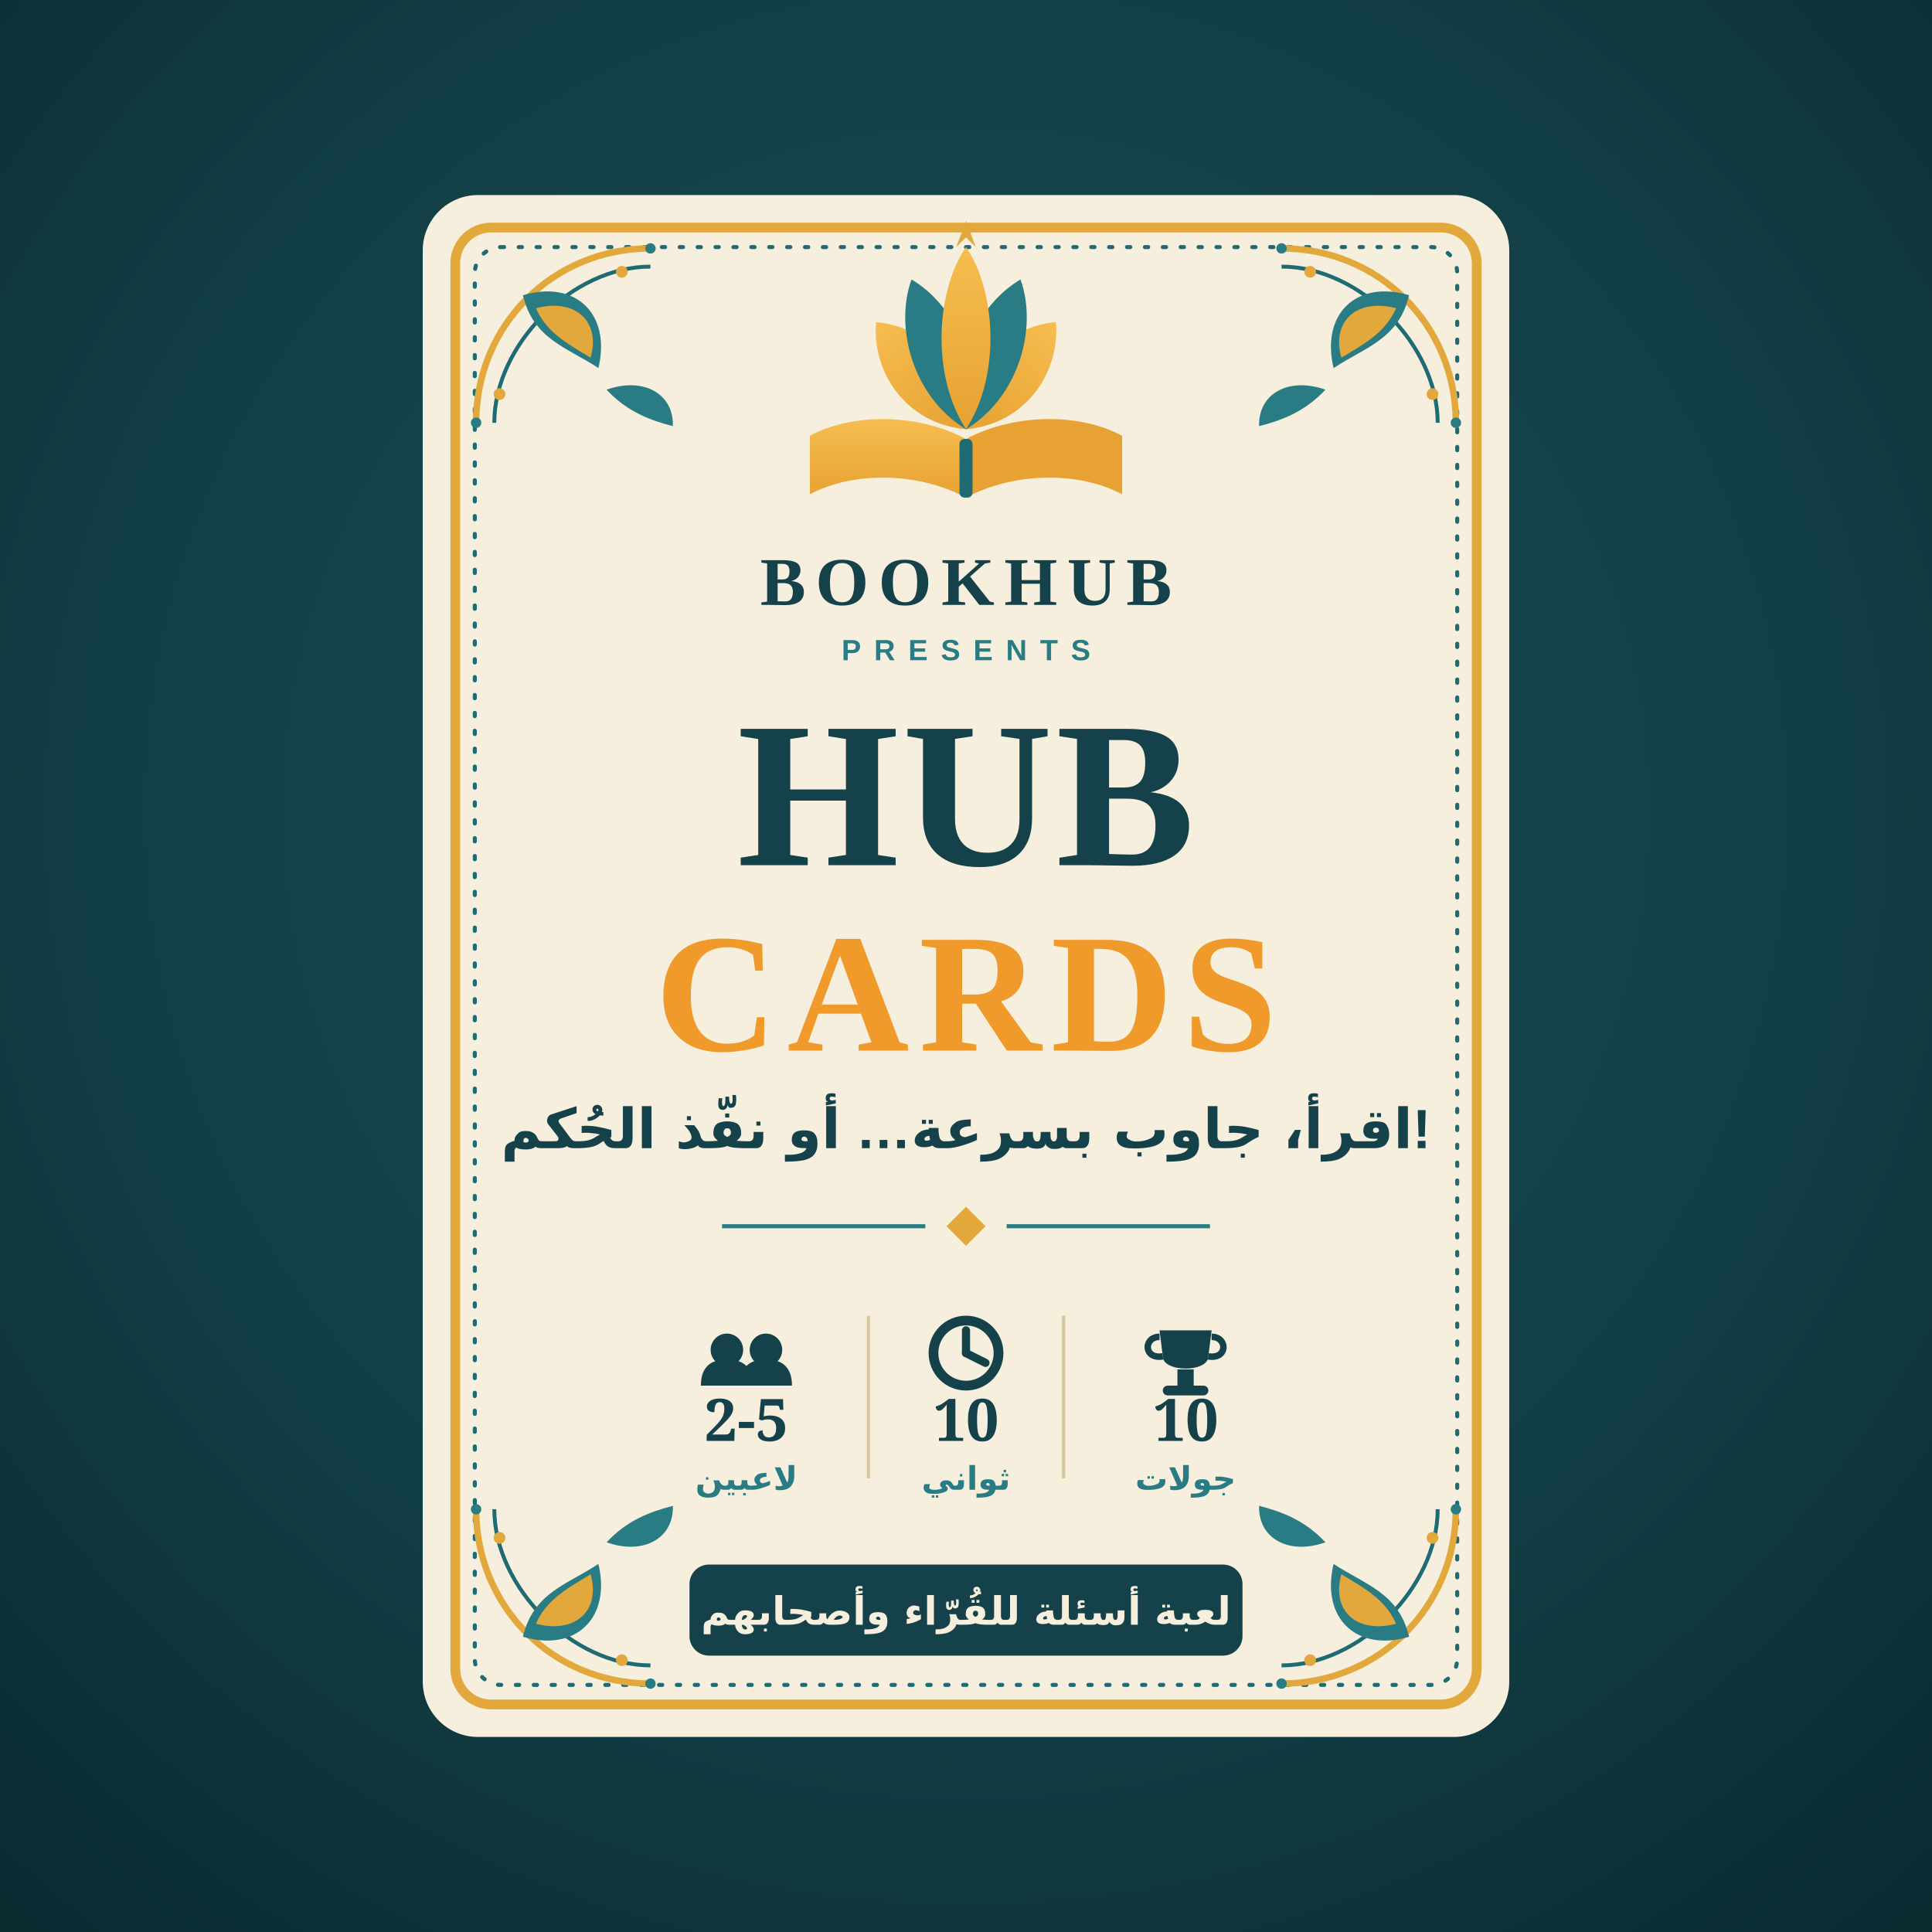
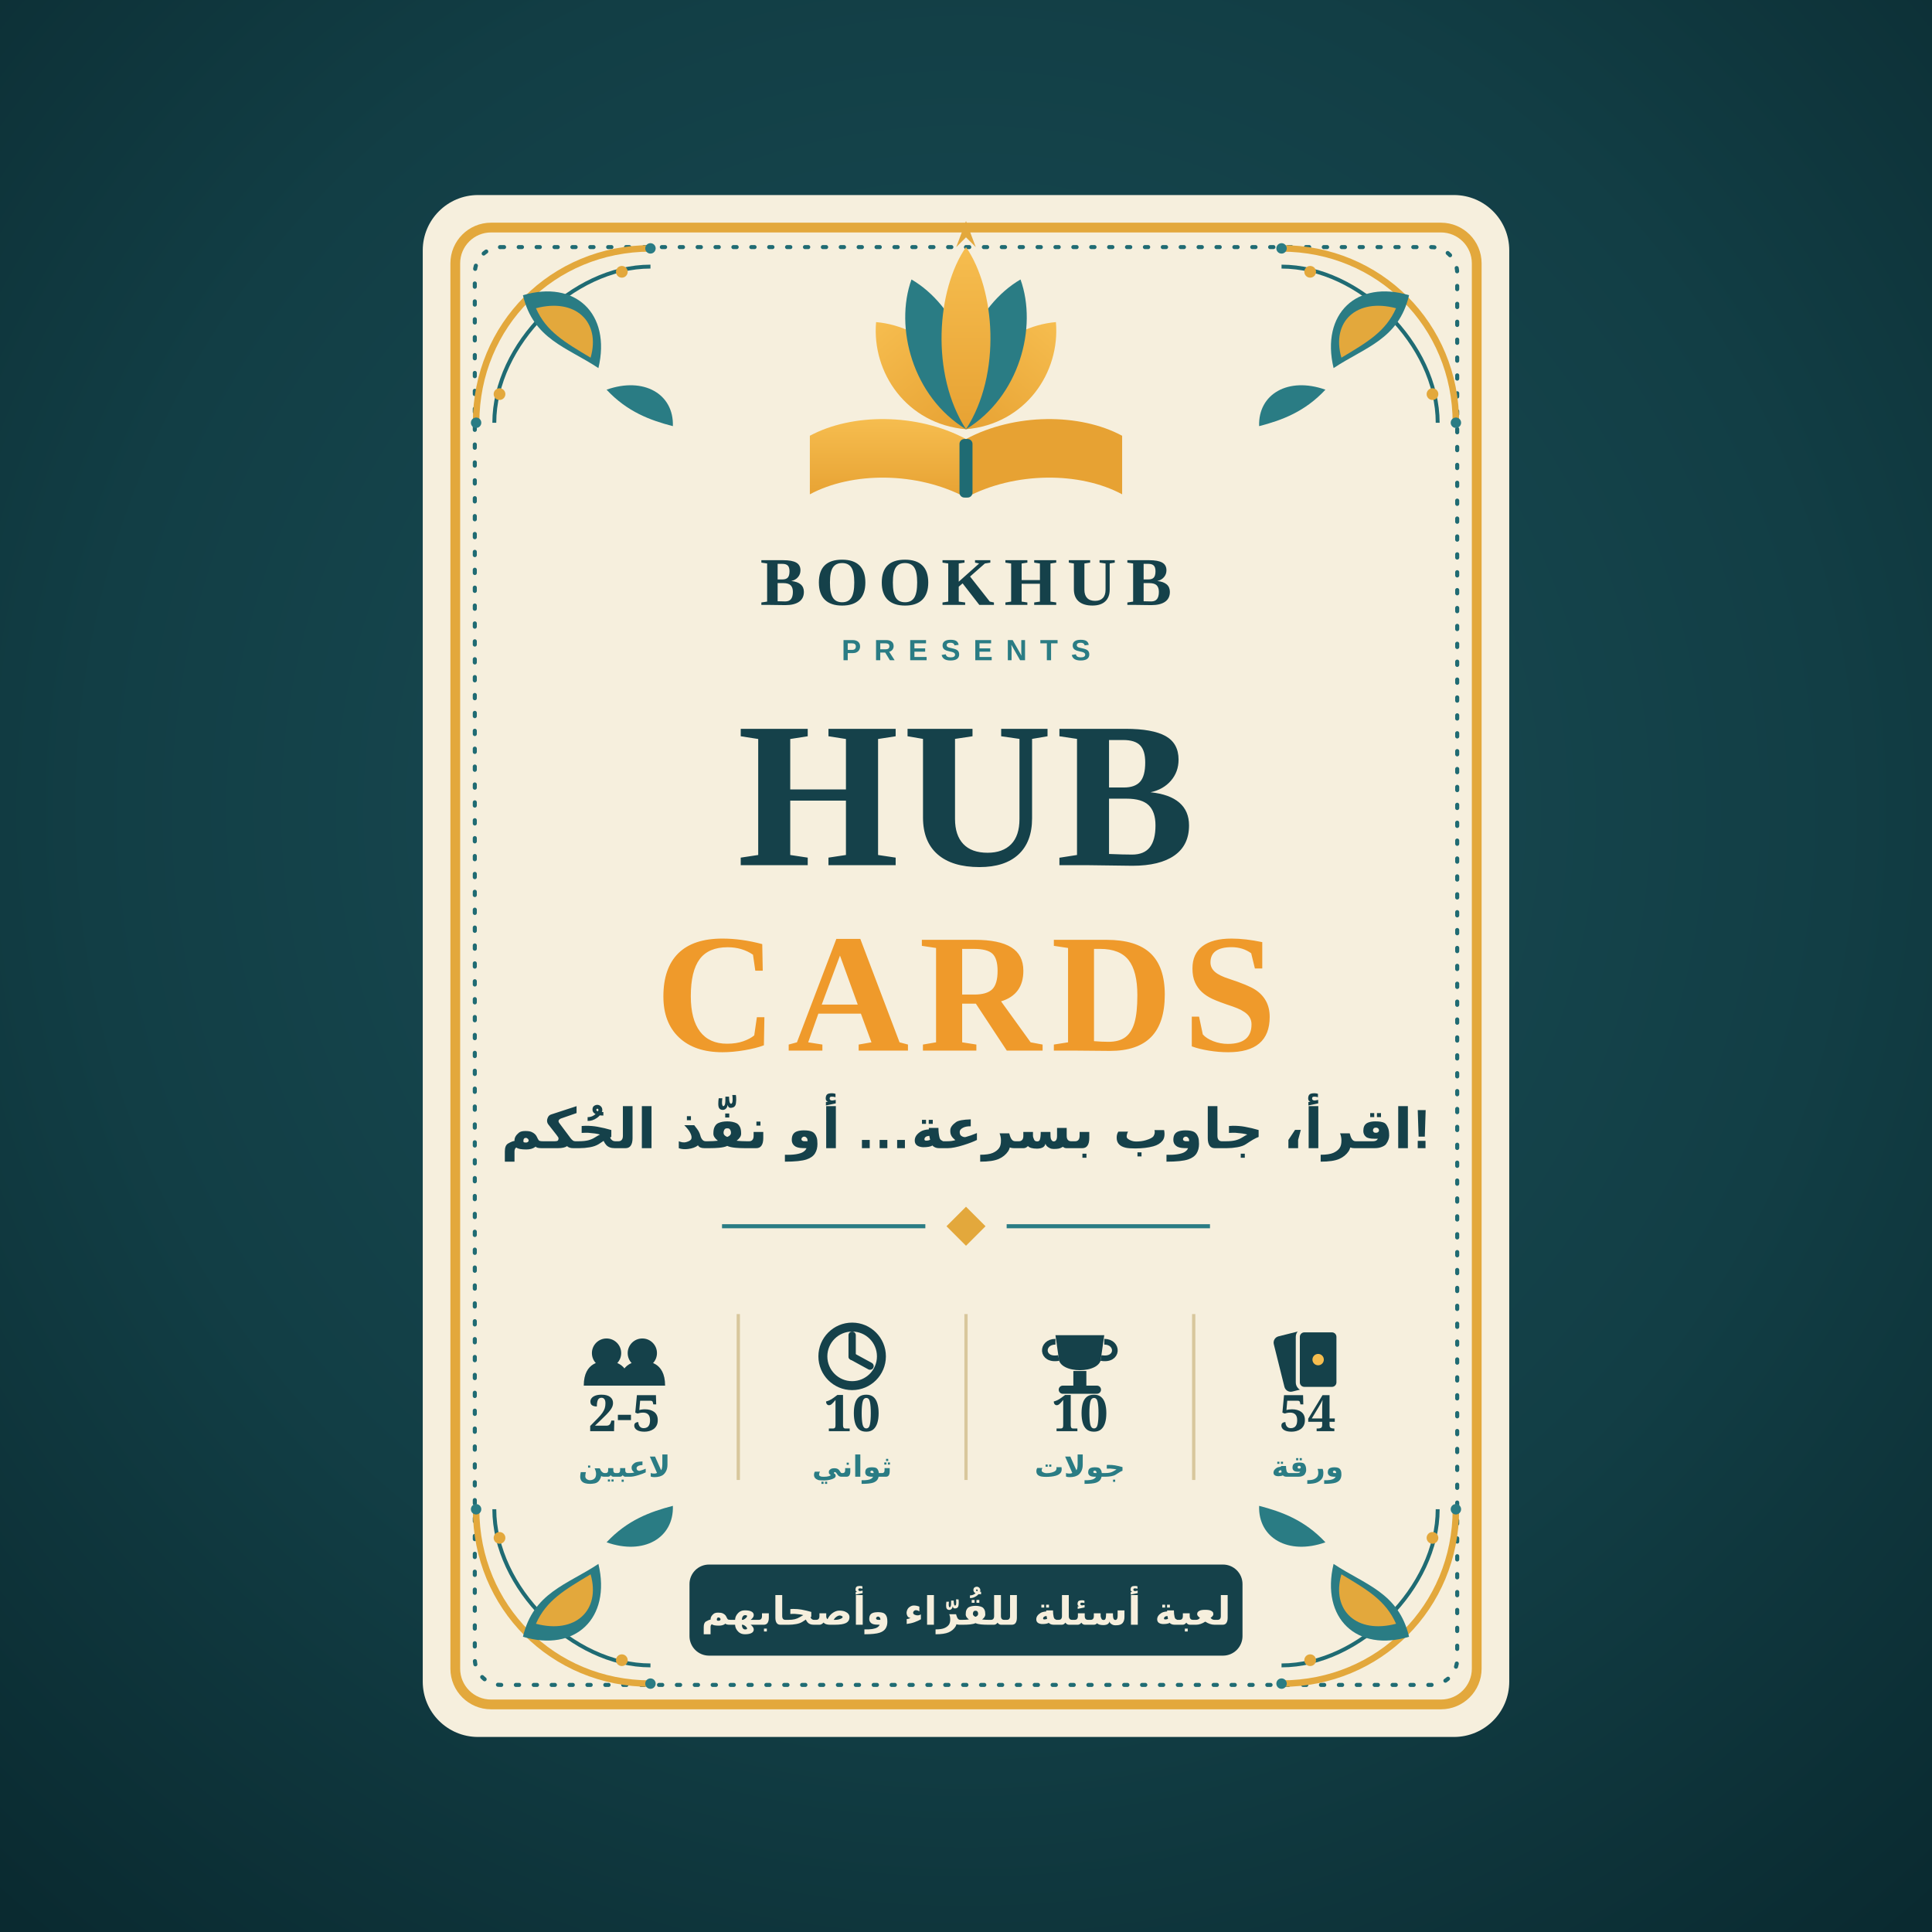
<svg xmlns="http://www.w3.org/2000/svg" viewBox="0 0 2732 2732">
  <defs>
    <radialGradient id="goldBg" cx="50%" cy="42%" r="75%">
      <stop offset="0" stop-color="#1a4e57" />
      <stop offset="60%" stop-color="#123e45" />
      <stop offset="100%" stop-color="#0a2a30" />
    </radialGradient>
    <linearGradient id="petalGold" x1="0" y1="0" x2="0" y2="1">
      <stop offset="0" stop-color="#f6bd4f" />
      <stop offset="1" stop-color="#e7a233" />
    </linearGradient>
    <g id="fl">
      <path d="M16,150 C16,75 75,16 150,16" fill="none" stroke="#e3a83c" stroke-width="5" />
      <path d="M30,150 C30,90 90,30 150,30" fill="none" stroke="#1f6b73" stroke-width="3" />
      <path d="M52,52 C92,40 120,66 110,108 C86,92 60,86 52,52 Z" fill="#2a7c84" />
      <path d="M62,62 C92,54 112,72 104,100 C84,88 70,80 62,62 Z" fill="#e3a83c" />
      <path d="M120,120 C150,116 170,134 164,158 C148,150 132,140 120,120 Z" fill="#2a7c84" transform="rotate(-12 140 140)" />
      <circle cx="34" cy="128" r="4.5" fill="#e3a83c" />
      <circle cx="128" cy="34" r="4.5" fill="#e3a83c" />
      <circle cx="150" cy="16" r="4" fill="#2a7c84" />
      <circle cx="16" cy="150" r="4" fill="#2a7c84" />
    </g>
  </defs>
  <rect width="2732" height="2732" fill="url(#goldBg)" />
  <g transform="translate(538,216) scale(2.3)">
    <rect x="26" y="26" width="668" height="948" rx="34" fill="#f6efdd" />
    <rect x="46" y="46" width="628" height="908" rx="22" fill="none" stroke="#e3a83c" stroke-width="6" />
    <rect x="58" y="58" width="604" height="884" rx="16" fill="none" stroke="#1f6b73" stroke-width="2.5" stroke-dasharray="2 9" stroke-linecap="round" />
    <use href="#fl" transform="translate(46,46) scale(0.8)" />
    <use href="#fl" transform="translate(674,46) scale(-0.8,0.8)" />
    <use href="#fl" transform="translate(46,954) scale(0.8,-0.8)" />
    <use href="#fl" transform="translate(674,954) scale(-0.8,-0.8)" />
    <g transform="translate(360,170)">
      <g>
        <path d="M0,0 C-26,-26 -22,-64 0,-86 C22,-64 26,-26 0,0 Z" transform="rotate(-40)" fill="url(#petalGold)" />
        <path d="M0,0 C-26,-26 -22,-64 0,-86 C22,-64 26,-26 0,0 Z" transform="rotate(40)" fill="url(#petalGold)" />
        <path d="M0,0 C-24,-30 -20,-74 0,-98 C20,-74 24,-30 0,0 Z" transform="rotate(-20)" fill="#2a7c84" />
        <path d="M0,0 C-24,-30 -20,-74 0,-98 C20,-74 24,-30 0,0 Z" transform="rotate(20)" fill="#2a7c84" />
        <path d="M0,0 C-22,-34 -18,-86 0,-112 C18,-86 22,-34 0,0 Z" fill="url(#petalGold)" />
      </g>
      <path d="M0,-128 L6,-112 L0,-118 L-6,-112 Z" fill="#e3a83c" />
      <path d="M0,6 C-30,-10 -70,-10 -96,4 L-96,40 C-70,26 -30,26 0,42 Z" fill="url(#petalGold)" />
      <path d="M0,6 C30,-10 70,-10 96,4 L96,40 C70,26 30,26 0,42 Z" fill="#e7a233" />
      <rect x="-4" y="6" width="8" height="36" rx="3" fill="#1f6b73" />
    </g>
    <text x="360" y="278" font-family="Georgia, 'Times New Roman', serif" font-size="42" font-weight="700" letter-spacing="6" fill="#15414a" text-anchor="middle">BOOKHUB</text>
    <text x="360" y="312" font-family="Arial, sans-serif" font-size="18" font-weight="700" letter-spacing="8" fill="#2a7c84" text-anchor="middle">PRESENTS</text>
    <text x="360" y="438" font-family="Georgia, 'Times New Roman', serif" font-size="128" font-weight="900" letter-spacing="2" fill="#15414a" text-anchor="middle">HUB</text>
    <text x="360" y="552" font-family="Georgia, 'Times New Roman', serif" font-size="104" font-weight="900" letter-spacing="6" fill="#ef9a2b" text-anchor="middle">CARDS</text>
    <text x="360" y="612" font-family="'Tajawal', Arial, sans-serif" font-size="34" font-weight="800" fill="#15414a" text-anchor="middle">اقرأ، جاوب بسرعة… أو نفّذ الحُكم!</text>
    <g stroke="#2a7c84" stroke-width="2.5" fill="none">
      <line x1="210" y1="660" x2="335" y2="660" />
      <line x1="385" y1="660" x2="510" y2="660" />
    </g>
    <path d="M360,648 L372,660 L360,672 L348,660 Z" fill="#e3a83c" />
    <g text-anchor="middle">
-       <g transform="translate(225,740)" fill="#15414a">
-         <circle cx="-12" cy="-4" r="10" />
-         <circle cx="12" cy="-4" r="10" />
-         <path d="M-28,18 C-28,2 -16,2 -12,2 C-8,2 4,2 4,18 Z" />
-         <path d="M-4,18 C-4,2 8,2 12,2 C16,2 28,2 28,18 Z" />
+       <g transform="translate(150,742)" fill="#15414a">
+         <circle cx="-11" cy="-4" r="9" />
+         <circle cx="11" cy="-4" r="9" />
+         <path d="M-25,16 C-25,1 -14,1 -11,1 C-8,1 3,1 3,16 Z" />
+         <path d="M-3,16 C-3,1 8,1 11,1 C14,1 25,1 25,16 Z" />
      </g>
-       <text x="225" y="792" font-family="Georgia, serif" font-size="36" font-weight="900" fill="#15414a">2-5</text>
-       <text x="225" y="822" font-family="'Tajawal',Arial,sans-serif" font-size="20" font-weight="700" fill="#2a7c84">لاعبين</text>
-       <g transform="translate(360,738)" fill="none" stroke="#15414a" stroke-width="6">
-         <circle cx="0" cy="0" r="20" />
+       <text x="150" y="786" font-family="Georgia, serif" font-size="31" font-weight="900" fill="#15414a">2-5</text>
+       <text x="150" y="814" font-family="'Tajawal',Arial,sans-serif" font-size="18" font-weight="700" fill="#2a7c84">لاعبين</text>
+       <g transform="translate(290,740)" fill="none" stroke="#15414a" stroke-width="5.5">
+         <circle cx="0" cy="0" r="18" />
      </g>
-       <line x1="360" y1="738" x2="360" y2="724" stroke="#15414a" stroke-width="5" stroke-linecap="round" />
-       <line x1="360" y1="738" x2="372" y2="744" stroke="#15414a" stroke-width="5" stroke-linecap="round" />
-       <text x="360" y="792" font-family="Georgia, serif" font-size="36" font-weight="900" fill="#15414a">10</text>
-       <text x="360" y="822" font-family="'Tajawal',Arial,sans-serif" font-size="20" font-weight="700" fill="#2a7c84">ثواني</text>
-       <g transform="translate(495,742)" fill="#15414a">
-         <path d="M-16,-18 L16,-18 L14,-2 C14,8 -14,8 -14,-2 Z" />
-         <path d="M-16,-14 C-26,-14 -26,0 -14,-2" fill="none" stroke="#15414a" stroke-width="4" />
-         <path d="M16,-14 C26,-14 26,0 14,-2" fill="none" stroke="#15414a" stroke-width="4" />
-         <rect x="-5" y="6" width="10" height="10" />
-         <rect x="-14" y="16" width="28" height="6" rx="3" />
+       <line x1="290" y1="740" x2="290" y2="727" stroke="#15414a" stroke-width="4.5" stroke-linecap="round" />
+       <line x1="290" y1="740" x2="301" y2="746" stroke="#15414a" stroke-width="4.5" stroke-linecap="round" />
+       <text x="290" y="786" font-family="Georgia, serif" font-size="31" font-weight="900" fill="#15414a">10</text>
+       <text x="290" y="814" font-family="'Tajawal',Arial,sans-serif" font-size="18" font-weight="700" fill="#2a7c84">ثواني</text>
+       <g transform="translate(430,744)" fill="#15414a">
+         <path d="M-15,-17 L15,-17 L13,-3 C13,7 -13,7 -13,-3 Z" />
+         <path d="M-15,-13 C-24,-13 -24,-1 -13,-3" fill="none" stroke="#15414a" stroke-width="3.5" />
+         <path d="M15,-13 C24,-13 24,-1 13,-3" fill="none" stroke="#15414a" stroke-width="3.5" />
+         <rect x="-4" y="5" width="8" height="9" />
+         <rect x="-13" y="14" width="26" height="5" rx="2.5" />
      </g>
-       <text x="495" y="792" font-family="Georgia, serif" font-size="36" font-weight="900" fill="#15414a">10</text>
-       <text x="495" y="822" font-family="'Tajawal',Arial,sans-serif" font-size="20" font-weight="700" fill="#2a7c84">جولات</text>
-       <line x1="300" y1="715" x2="300" y2="815" stroke="#d8c79c" stroke-width="2" />
-       <line x1="420" y1="715" x2="420" y2="815" stroke="#d8c79c" stroke-width="2" />
+       <text x="430" y="786" font-family="Georgia, serif" font-size="31" font-weight="900" fill="#15414a">10</text>
+       <text x="430" y="814" font-family="'Tajawal',Arial,sans-serif" font-size="18" font-weight="700" fill="#2a7c84">جولات</text>
+       <g transform="translate(570,742)">
+         <rect x="-18" y="-17" width="25" height="35" rx="4" fill="#15414a" transform="rotate(-14 -5 0)" />
+         <rect x="-6" y="-18" width="25" height="36" rx="4" fill="#15414a" stroke="#f6efdd" stroke-width="2.5" />
+         <circle cx="6.5" cy="0" r="3.5" fill="#f6bd4f" />
+       </g>
+       <text x="570" y="786" font-family="Georgia, serif" font-size="31" font-weight="900" fill="#15414a">54</text>
+       <text x="570" y="814" font-family="'Tajawal',Arial,sans-serif" font-size="18" font-weight="700" fill="#2a7c84">ورقة</text>
+       <line x1="220" y1="714" x2="220" y2="816" stroke="#d8c79c" stroke-width="2" />
+       <line x1="360" y1="714" x2="360" y2="816" stroke="#d8c79c" stroke-width="2" />
+       <line x1="500" y1="714" x2="500" y2="816" stroke="#d8c79c" stroke-width="2" />
    </g>
    <rect x="190" y="868" width="340" height="56" rx="12" fill="#15414a" />
    <text x="360" y="905" font-family="'Tajawal',Arial,sans-serif" font-size="24" font-weight="700" fill="#f6efdd" text-anchor="middle">لعبة أسئلة للقُرّاء وأصحابهم</text>
  </g>
</svg>
